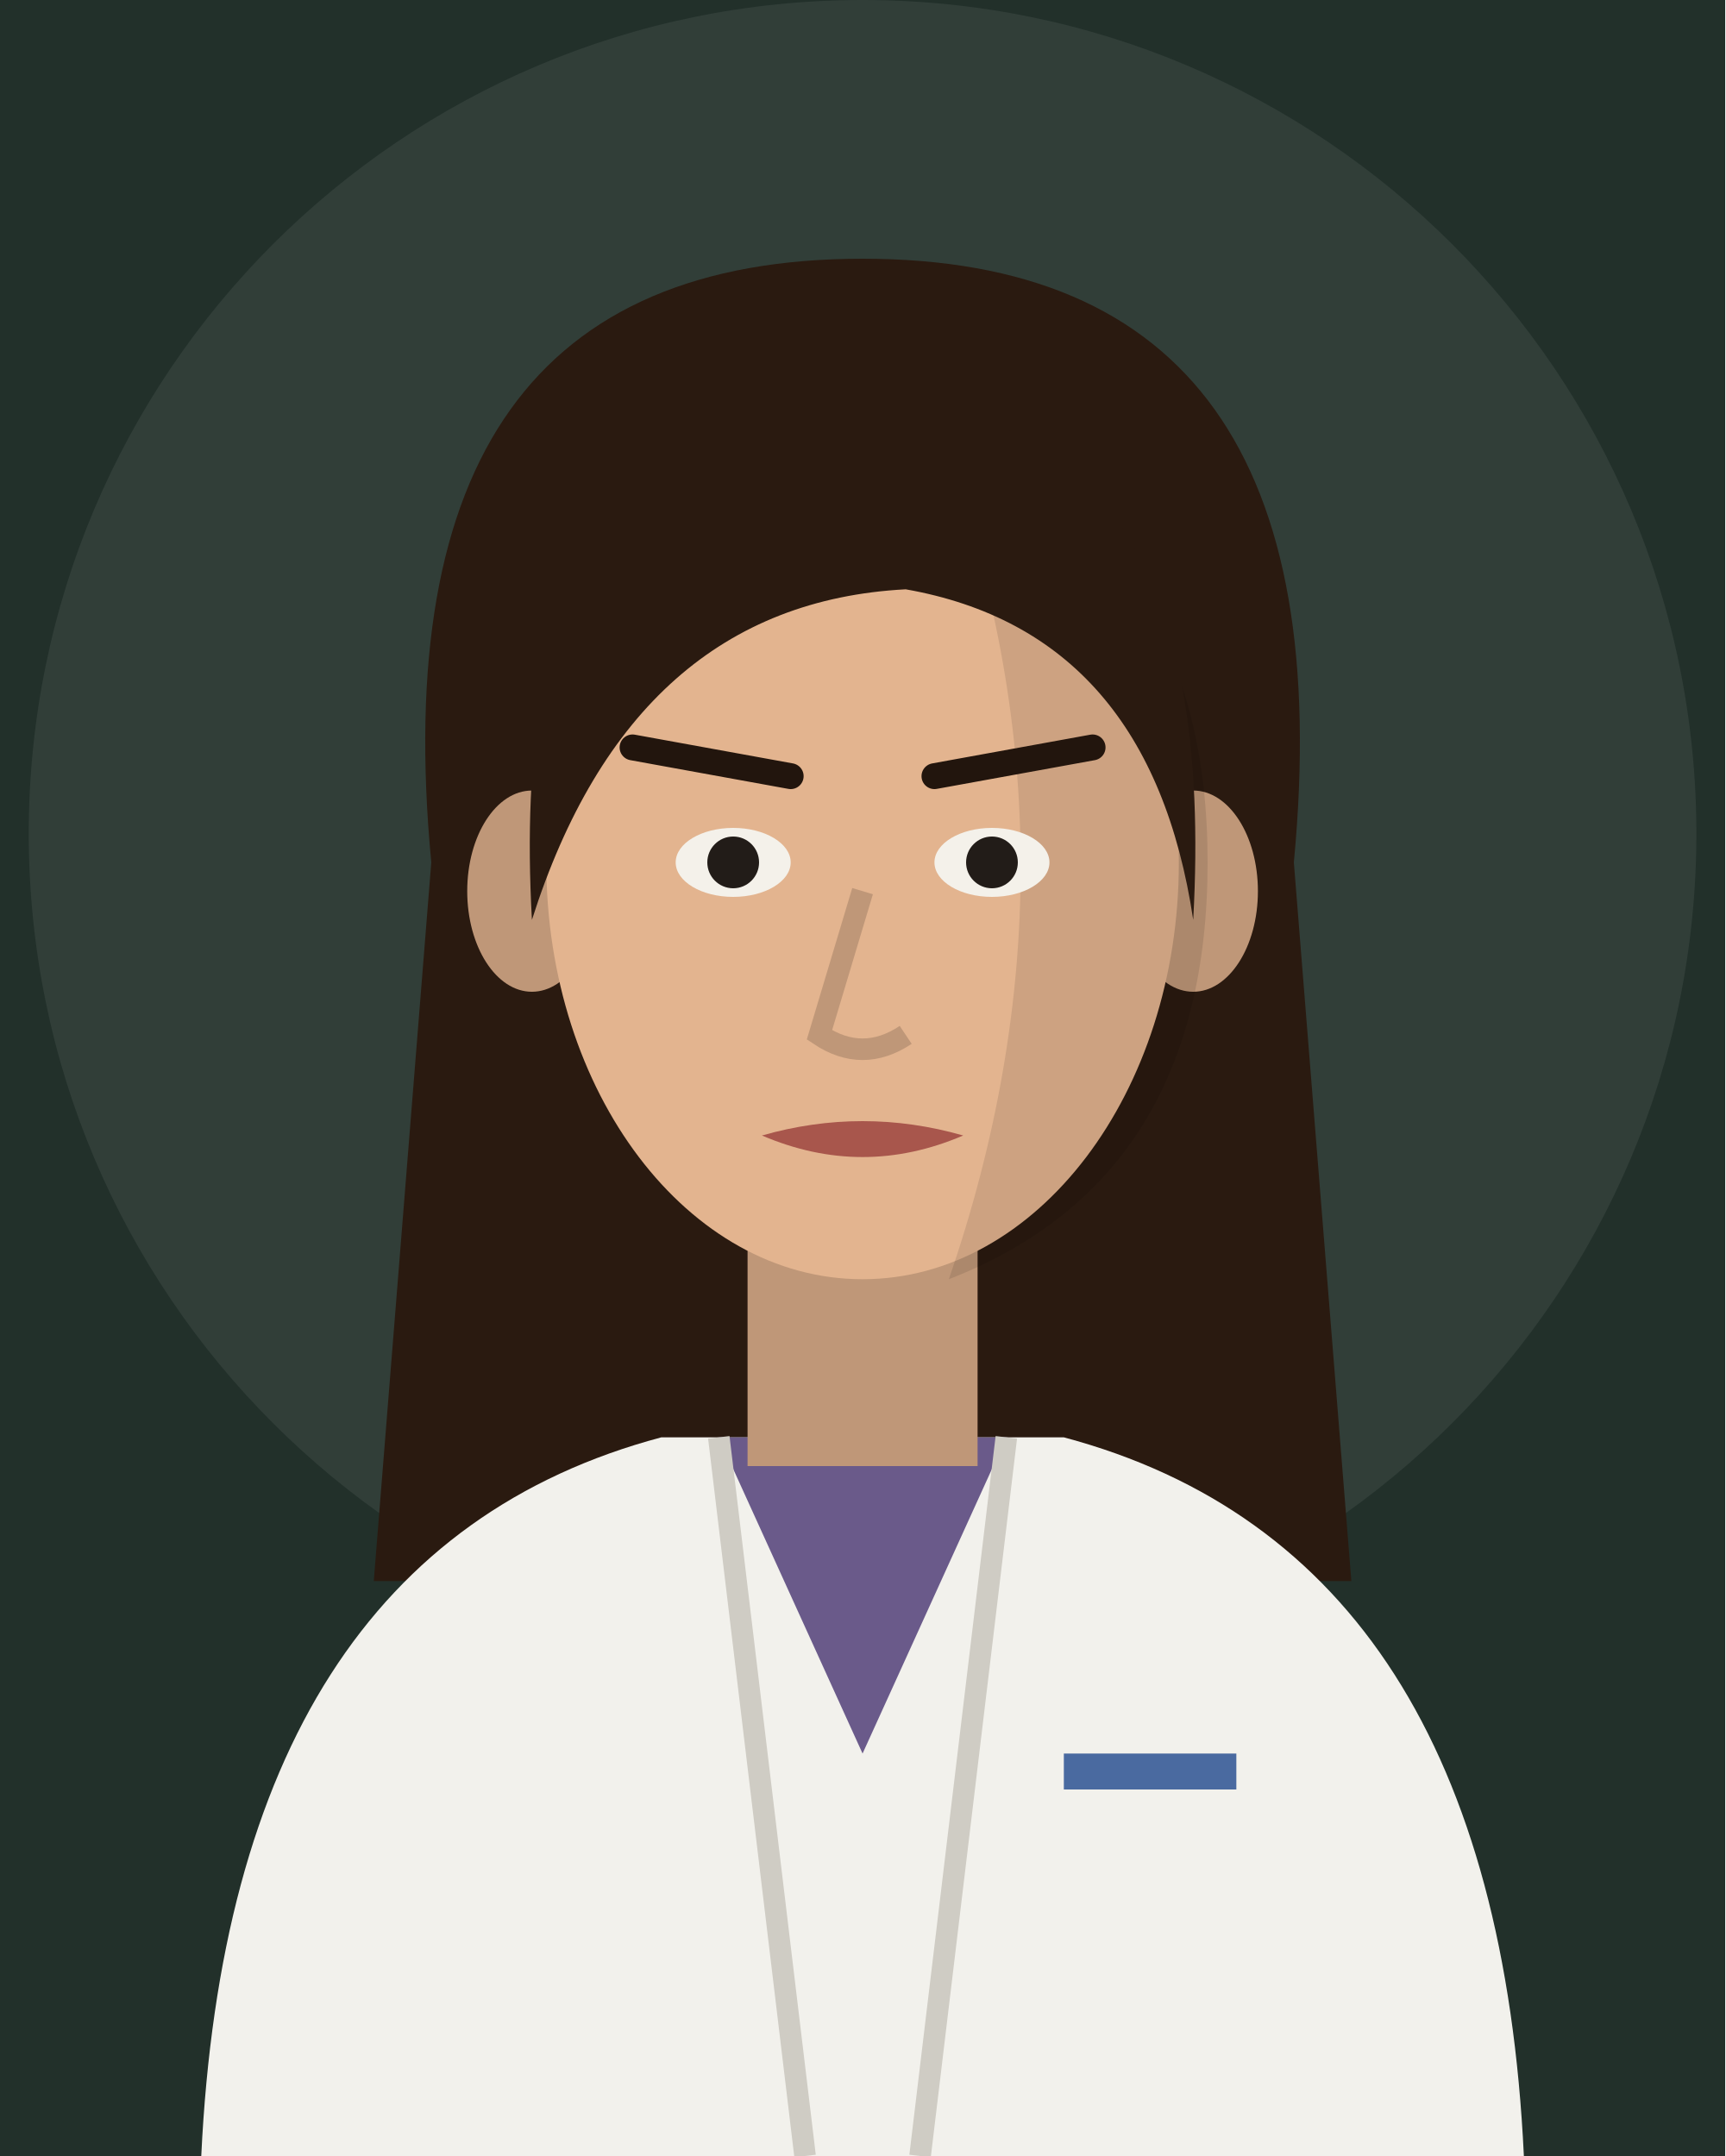
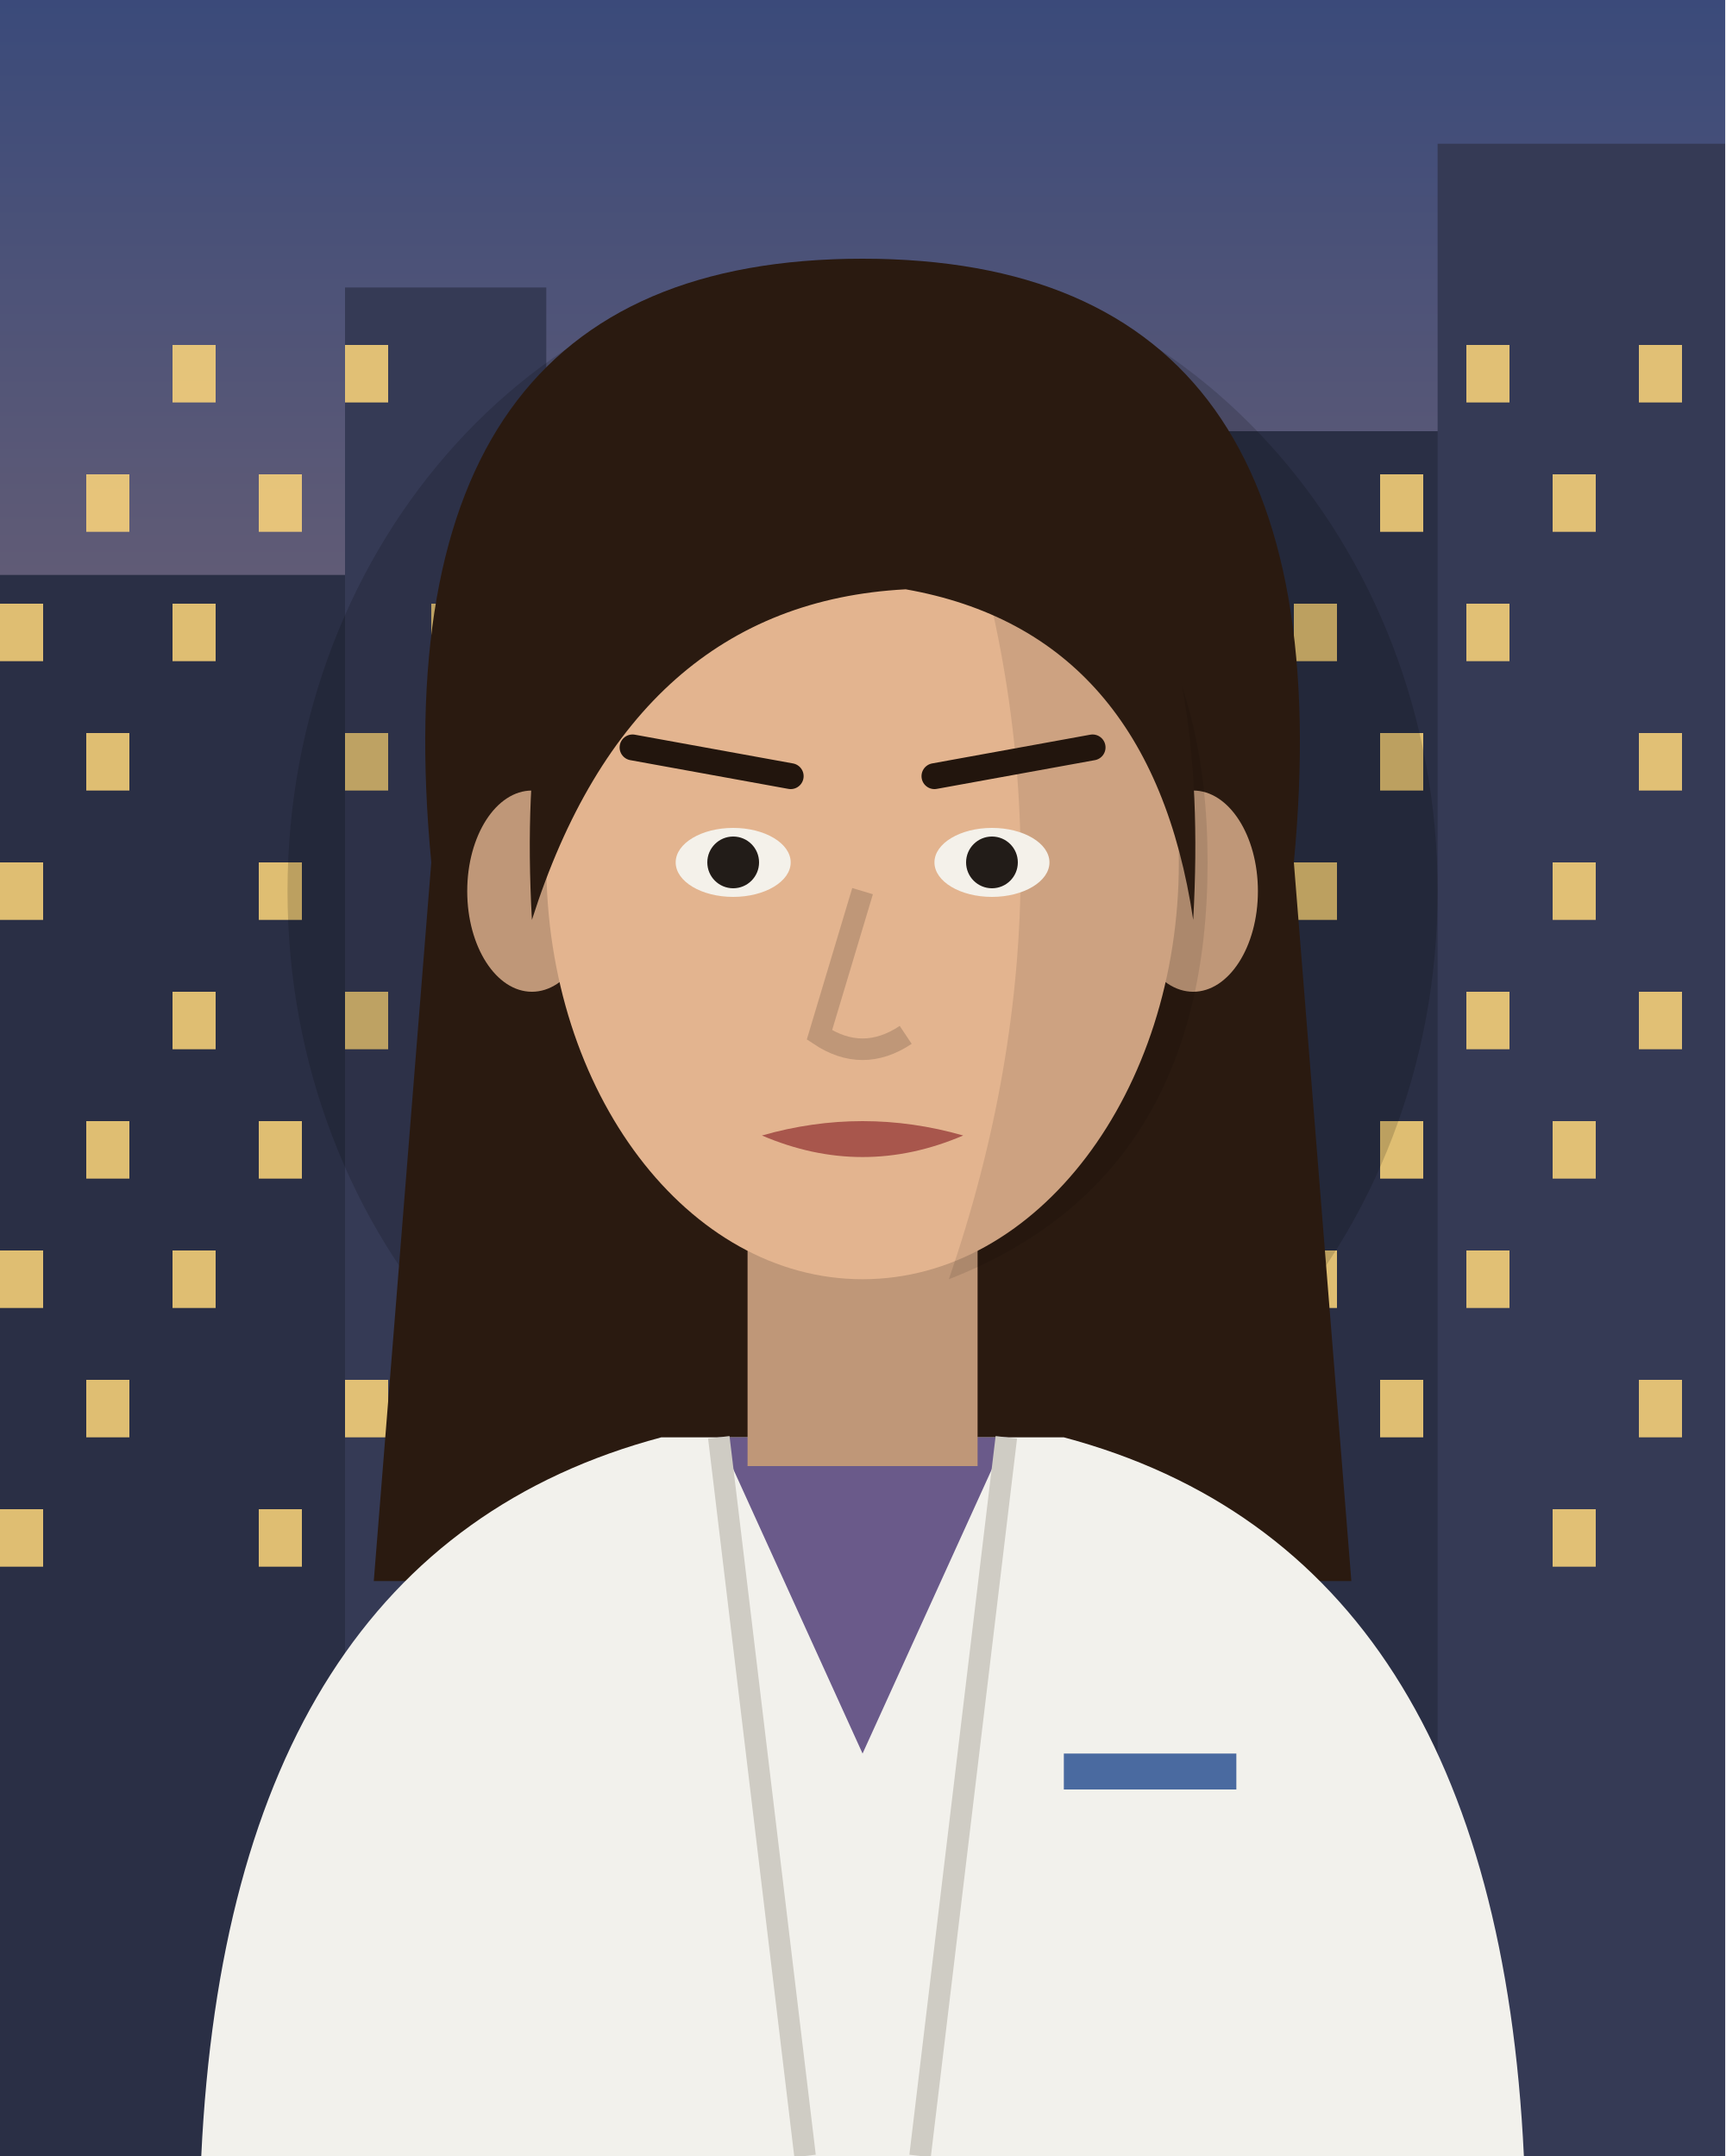
<svg xmlns="http://www.w3.org/2000/svg" viewBox="0 0 120 150" role="img" aria-label="Ann Webb">
  <style>.fx{transform-box:fill-box;transform-origin:center}.tw{animation:tw 3s ease-in-out infinite}.pu{animation:pu 4s ease-in-out infinite}@keyframes tw{50%{opacity:.25}}@keyframes pu{50%{opacity:.55}}@keyframes spin{to{transform:rotate(360deg)}}@media (prefers-reduced-motion:reduce){*{animation:none!important}}</style>
-   <rect width="120" height="150" fill="#22302a" />
-   <circle cx="60" cy="58" r="58" fill="#fff" opacity=".07" />
+   <defs>
+     <linearGradient id="s106" x1="0" y1="0" x2="0" y2="1">
+       <stop offset="0" stop-color="#3a4a7a" />
+       <stop offset="1" stop-color="#c88a6a" />
+     </linearGradient>
+   </defs>
+   <rect width="120" height="150" fill="url(#s106)" />
+   <rect x="0" y="40" width="26" height="110" fill="#2a2f45" />
+   <rect x="24" y="20" width="14" height="130" fill="#353a55" />
+   <rect x="84" y="30" width="18" height="120" fill="#2a2f45" />
+   <rect x="100" y="10" width="20" height="140" fill="#353a55" />
+   <rect x="40" y="70" width="40" height="80" fill="#2f3450" />
+   <rect x="0" y="42" width="3" height="4" fill="#ffd77a" opacity=".85" />
+   <rect x="0" y="60" width="3" height="4" fill="#ffd77a" opacity=".85" />
+   <rect x="0" y="87" width="3" height="4" fill="#ffd77a" opacity=".85" />
+   <rect x="0" y="105" width="3" height="4" fill="#ffd77a" opacity=".85" />
+   <rect x="6" y="33" width="3" height="4" fill="#ffd77a" opacity=".85" />
+   <rect x="6" y="51" width="3" height="4" fill="#ffd77a" opacity=".85" />
+   <rect x="6" y="78" width="3" height="4" fill="#ffd77a" opacity=".85" />
+   <rect x="6" y="96" width="3" height="4" fill="#ffd77a" opacity=".85" />
+   <rect x="12" y="24" width="3" height="4" fill="#ffd77a" opacity=".85" />
+   <rect x="12" y="42" width="3" height="4" fill="#ffd77a" opacity=".85" />
+   <rect x="12" y="69" width="3" height="4" fill="#ffd77a" opacity=".85" />
+   <rect x="12" y="87" width="3" height="4" fill="#ffd77a" opacity=".85" />
+   <rect x="18" y="33" width="3" height="4" fill="#ffd77a" opacity=".85" />
+   <rect x="18" y="60" width="3" height="4" fill="#ffd77a" opacity=".85" />
+   <rect x="18" y="78" width="3" height="4" fill="#ffd77a" opacity=".85" />
+   <rect x="18" y="105" width="3" height="4" fill="#ffd77a" opacity=".85" />
+   <rect x="24" y="24" width="3" height="4" fill="#ffd77a" opacity=".85" />
+   <rect x="24" y="51" width="3" height="4" fill="#ffd77a" opacity=".85" />
+   <rect x="24" y="69" width="3" height="4" fill="#ffd77a" opacity=".85" />
+   <rect x="24" y="96" width="3" height="4" fill="#ffd77a" opacity=".85" />
+   <rect x="30" y="42" width="3" height="4" fill="#ffd77a" opacity=".85" />
+   <rect x="30" y="60" width="3" height="4" fill="#ffd77a" opacity=".85" />
+   <rect x="30" y="87" width="3" height="4" fill="#ffd77a" opacity=".85" />
+   <rect x="30" y="105" width="3" height="4" fill="#ffd77a" opacity=".85" />
+   <rect x="90" y="42" width="3" height="4" fill="#ffd77a" opacity=".85" />
+   <rect x="90" y="60" width="3" height="4" fill="#ffd77a" opacity=".85" />
+   <rect x="90" y="87" width="3" height="4" fill="#ffd77a" opacity=".85" />
+   <rect x="90" y="105" width="3" height="4" fill="#ffd77a" opacity=".85" />
+   <rect x="96" y="33" width="3" height="4" fill="#ffd77a" opacity=".85" />
+   <rect x="96" y="51" width="3" height="4" fill="#ffd77a" opacity=".85" />
+   <rect x="96" y="78" width="3" height="4" fill="#ffd77a" opacity=".85" />
+   <rect x="96" y="96" width="3" height="4" fill="#ffd77a" opacity=".85" />
+   <rect x="102" y="24" width="3" height="4" fill="#ffd77a" opacity=".85" />
+   <rect x="102" y="42" width="3" height="4" fill="#ffd77a" opacity=".85" />
+   <rect x="102" y="69" width="3" height="4" fill="#ffd77a" opacity=".85" />
+   <rect x="102" y="87" width="3" height="4" fill="#ffd77a" opacity=".85" />
+   <rect x="108" y="33" width="3" height="4" fill="#ffd77a" opacity=".85" />
+   <rect x="108" y="60" width="3" height="4" fill="#ffd77a" opacity=".85" />
+   <rect x="108" y="78" width="3" height="4" fill="#ffd77a" opacity=".85" />
+   <rect x="108" y="105" width="3" height="4" fill="#ffd77a" opacity=".85" />
+   <rect x="114" y="24" width="3" height="4" fill="#ffd77a" opacity=".85" />
+   <rect x="114" y="51" width="3" height="4" fill="#ffd77a" opacity=".85" />
+   <rect x="114" y="69" width="3" height="4" fill="#ffd77a" opacity=".85" />
+   <rect x="114" y="96" width="3" height="4" fill="#ffd77a" opacity=".85" />
+   <ellipse cx="60" cy="62" rx="40" ry="44" fill="#000" opacity=".16" />
  <path d="M30 60 Q26 18 60 18 Q94 18 90 60 L94 110 H26Z" fill="#2a1a10" />
  <path d="M14 150 Q16 108 46 100 H74 Q104 108 106 150Z" fill="#f2f1ec" />
  <path d="M50 100 L60 122 L70 100Z" fill="#6a5a8a" />
  <path d="M50 100 L56 150 M70 100 L64 150" stroke="#cfccc4" stroke-width="1.5" />
  <rect x="74" y="122" width="12" height="2.5" fill="#4a6aa0" />
  <rect x="52" y="86" width="16" height="16" fill="#bf9778" />
  <ellipse cx="37" cy="62" rx="4.5" ry="7" fill="#bf9778" />
  <ellipse cx="83" cy="62" rx="4.5" ry="7" fill="#bf9778" />
  <ellipse cx="60" cy="60" rx="22" ry="29" fill="#e3b48f" />
  <path d="M66 32 Q84 38 84 60 Q84 82 66 89 Q76 60 66 32Z" fill="#000" opacity=".1" />
  <path d="M37 64 Q35 28 60 28 Q85 28 83 64 Q80 44 63 41 Q44 42 37 64Z" fill="#2a1a10" />
  <path d="M44 52 L55 54 M65 54 L76 52" stroke="#22150d" stroke-width="1.8" stroke-linecap="round" />
  <ellipse cx="51" cy="60" rx="4" ry="2.4" fill="#f4f1ea" />
  <circle cx="51" cy="60" r="1.8" fill="#221c18" />
  <ellipse cx="69" cy="60" rx="4" ry="2.4" fill="#f4f1ea" />
  <circle cx="69" cy="60" r="1.8" fill="#221c18" />
  <path d="M60 62 L57 72 Q60 74 63 72" fill="none" stroke="#bf9778" stroke-width="1.5" />
  <path d="M53 79 Q60 77 67 79 Q60 82 53 79Z" fill="#a8564c" />
</svg>
